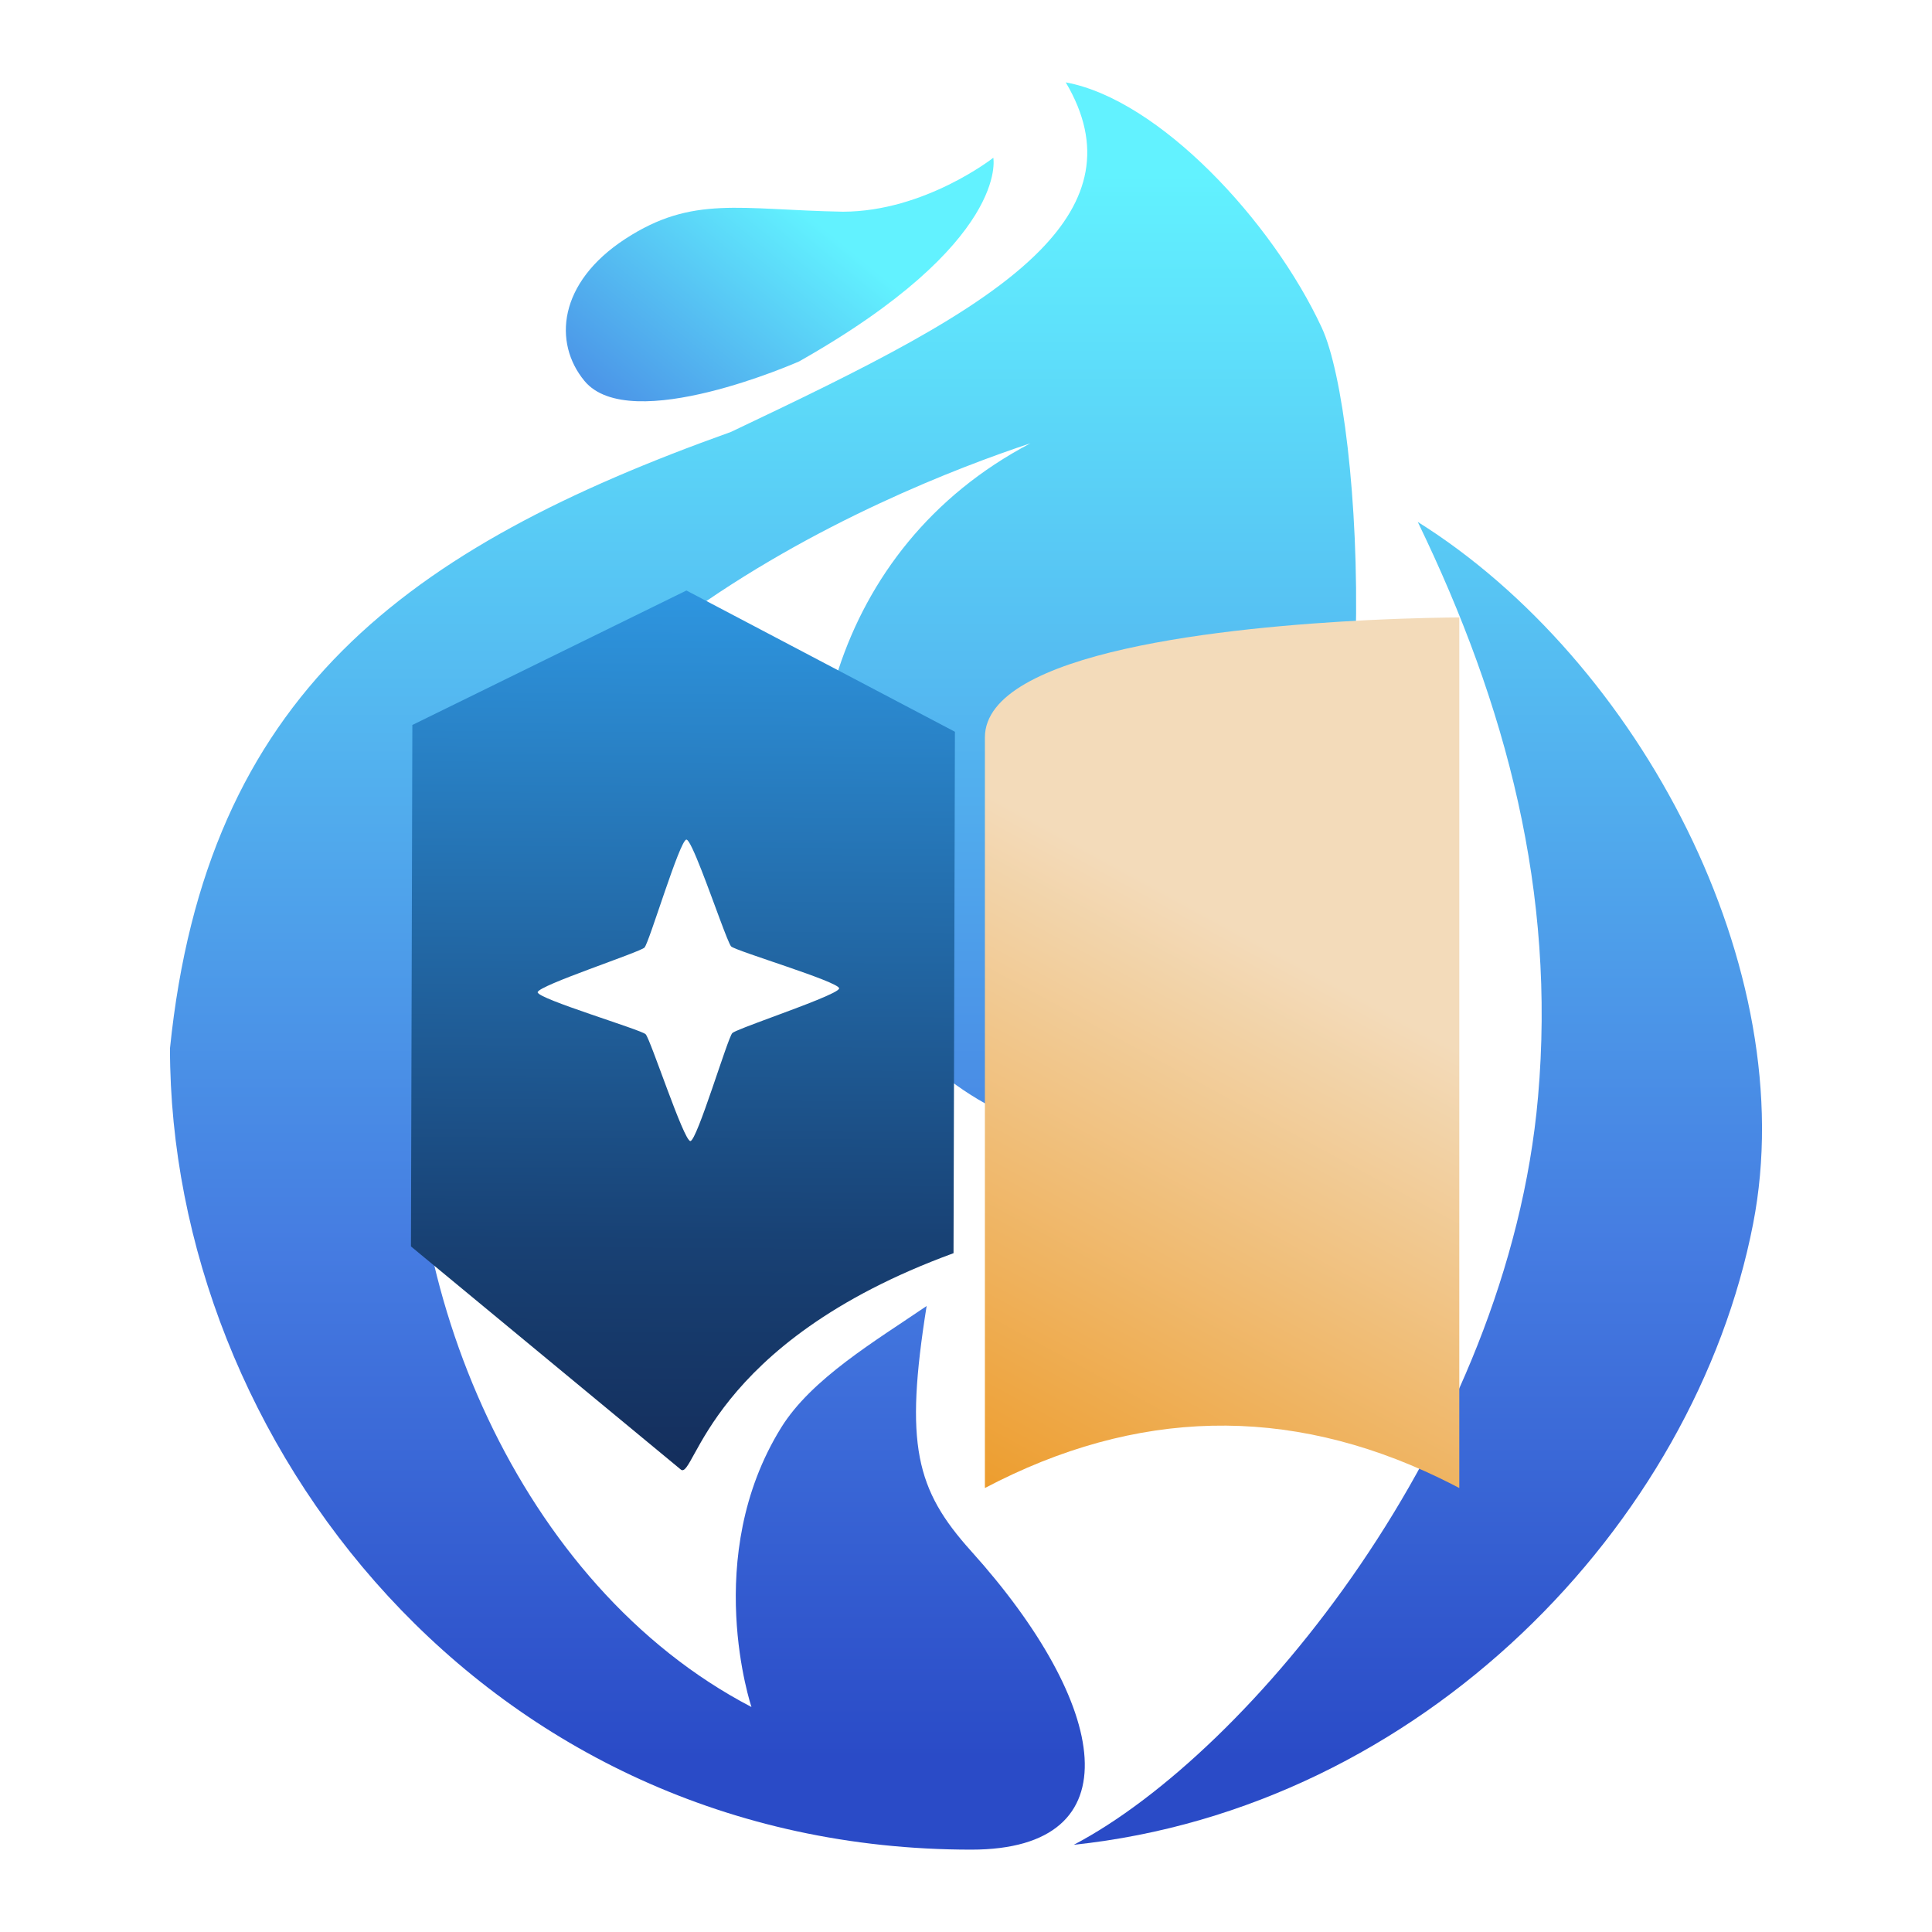
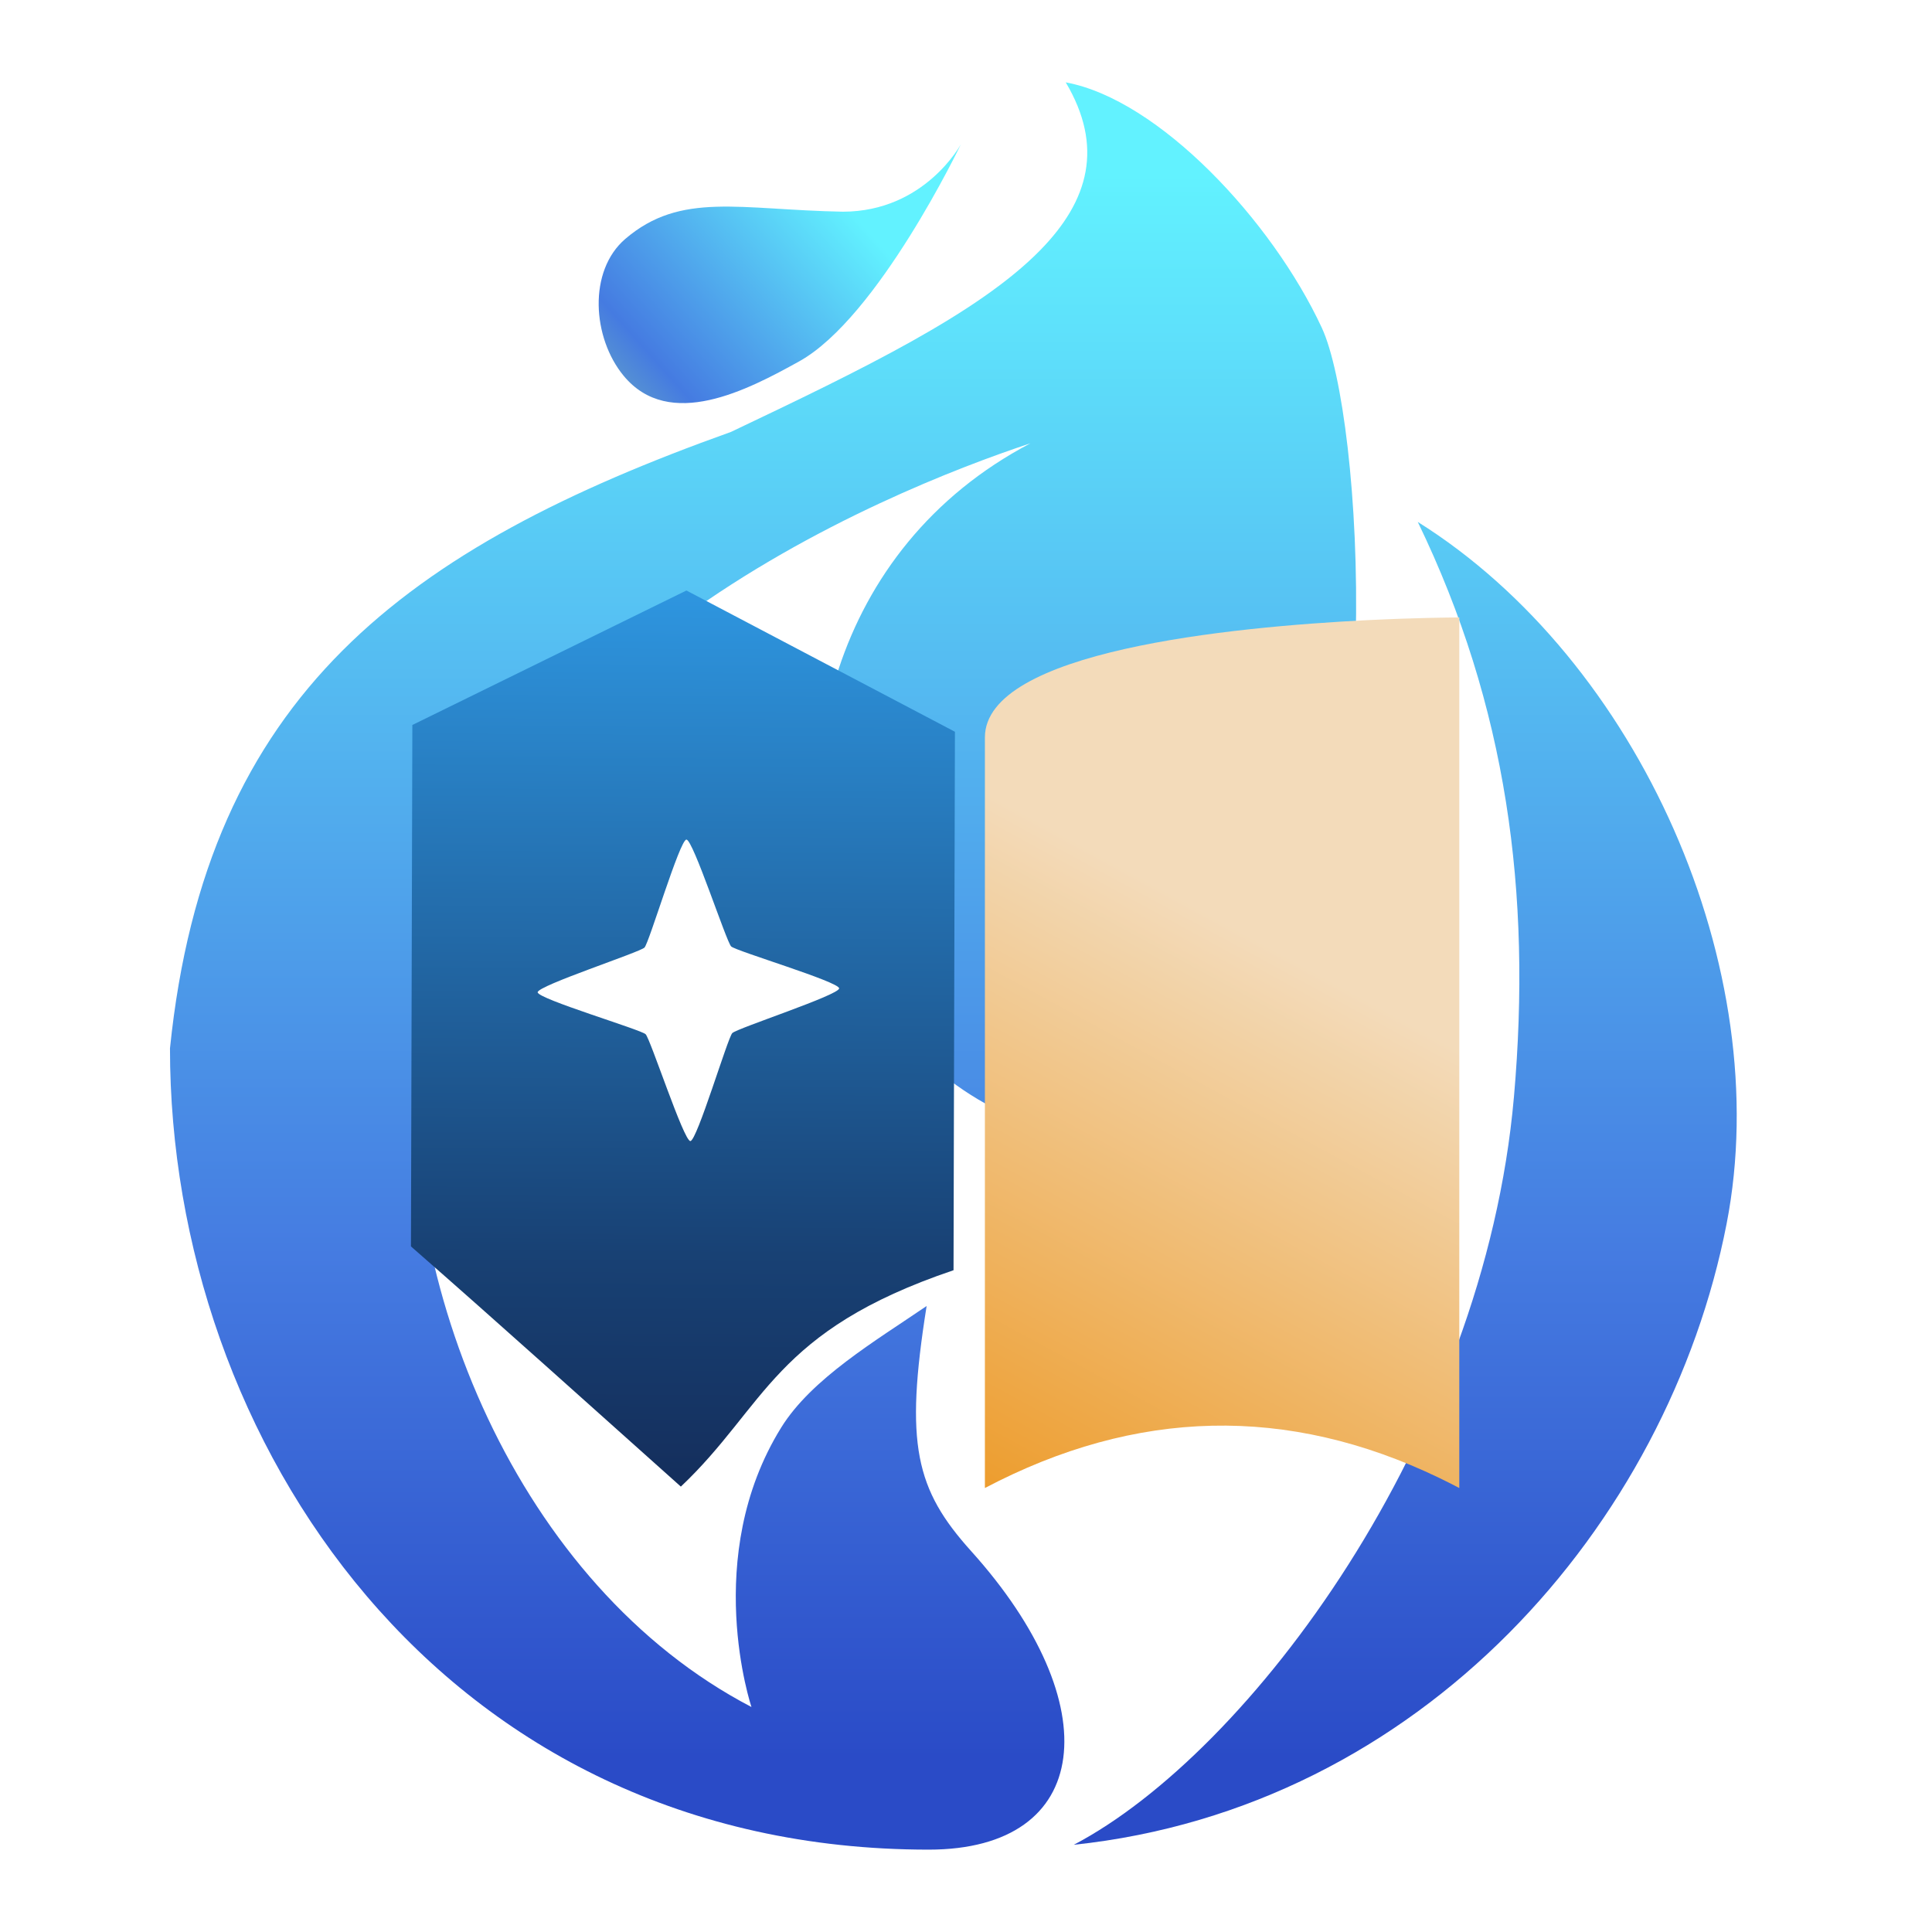
<svg xmlns="http://www.w3.org/2000/svg" xmlns:xlink="http://www.w3.org/1999/xlink" width="300mm" height="300mm" viewBox="0 0 300 300" version="1.1" id="svg1">
  <defs id="defs1">
    <linearGradient id="swatch17">
      <stop style="stop-color:#000000;stop-opacity:0.546;" offset="0" id="stop17" />
    </linearGradient>
    <linearGradient id="swatch8">
      <stop style="stop-color:#000000;stop-opacity:1;" offset="0" id="stop9" />
    </linearGradient>
    <linearGradient id="linearGradient5">
      <stop style="stop-color:#ed9d2e;stop-opacity:1;" offset="0" id="stop8" />
      <stop style="stop-color:#f3dbba;stop-opacity:1;" offset="0.617" id="stop6" />
      <stop style="stop-color:#f3dbba;stop-opacity:1;" offset="1" id="stop7" />
    </linearGradient>
    <linearGradient id="linearGradient3">
      <stop style="stop-color:#142e5c;stop-opacity:1;" offset="0" id="stop3" />
      <stop style="stop-color:#184174;stop-opacity:1;" offset="0.259" id="stop5" />
      <stop style="stop-color:#2e96e0;stop-opacity:1;" offset="1" id="stop4" />
    </linearGradient>
    <linearGradient id="linearGradient144">
      <stop style="stop-color:#5894d1;stop-opacity:1;" offset="0.072" id="stop145" />
      <stop style="stop-color:#457be1;stop-opacity:1;" offset="0.178" id="stop147" />
      <stop style="stop-color:#62f2ff;stop-opacity:1;" offset="0.798" id="stop146" />
    </linearGradient>
    <linearGradient id="linearGradient142">
      <stop style="stop-color:#2a4bc7;stop-opacity:1;" offset="0" id="stop142" />
      <stop style="stop-color:#457be1;stop-opacity:1;" offset="0.317" id="stop144" />
      <stop style="stop-color:#62f2ff;stop-opacity:1;" offset="1" id="stop143" />
    </linearGradient>
    <filter id="selectable_hidder_filter" width="1" height="1" x="0" y="0" style="color-interpolation-filters:sRGB;">
      <feComposite id="boolops_hidder_primitive" result="composite1" operator="arithmetic" in2="SourceGraphic" in="BackgroundImage" />
    </filter>
    <linearGradient id="swatch199">
      <stop style="stop-color:#1e6fbf;stop-opacity:1;" offset="0" id="stop199" />
    </linearGradient>
    <linearGradient xlink:href="#linearGradient142" id="linearGradient143" x1="148.591" y1="260.225" x2="148.591" y2="14.198" gradientUnits="userSpaceOnUse" gradientTransform="translate(0.8174256,12.78873)" />
-     <linearGradient xlink:href="#linearGradient144" id="linearGradient146" x1="83.012" y1="75.737" x2="138.016" y2="8.896" gradientUnits="userSpaceOnUse" gradientTransform="translate(0.8174256,12.78873)" />
+     <linearGradient xlink:href="#linearGradient144" id="linearGradient146" x1="92.145" y1="49.807" x2="138.016" y2="8.896" gradientUnits="userSpaceOnUse" gradientTransform="translate(0.8174256,12.78873)" />
    <linearGradient xlink:href="#linearGradient142" id="linearGradient66" gradientUnits="userSpaceOnUse" x1="148.591" y1="260.225" x2="148.591" y2="14.198" gradientTransform="translate(0.8174256,12.78873)" />
-     <linearGradient xlink:href="#linearGradient3" id="linearGradient67" gradientUnits="userSpaceOnUse" gradientTransform="matrix(1.001283,0,0,1.001283,-1.912643,12.59983)" x1="107.496" y1="215.318" x2="108.361" y2="78.992" />
+     <linearGradient xlink:href="#linearGradient3" id="linearGradient67" gradientUnits="userSpaceOnUse" gradientTransform="matrix(1.001283,0,0,1.001283,-1.912643,12.59983)" x1="107.496" y1="217.96" x2="108.361" y2="78.992" />
    <linearGradient xlink:href="#linearGradient5" id="linearGradient68" gradientUnits="userSpaceOnUse" gradientTransform="translate(2.934092,12.78873)" x1="150" y1="218.27" x2="223.664" y2="83.091" />
  </defs>
  <g id="layer1">
-     <path d="m 238.825,170.334 c -4.657,53.124 -44.866,101.824 -72.086,116.123 54.001,-5.707 96.384,-49.673 105.485,-96.436 7.691,-39.519 -17.694,-87.447 -52.073,-108.978 13.825,28.563 21.453,57.593 18.674,89.292 z" style="fill:url(#linearGradient66);fill-rule:evenodd;stroke-width:0.265" id="path46" />
-     <path d="m 165.488,12.789 c 5.913,9.977 3.595,18.338 -3.942,26.041 -9.608,9.82 -27.699,18.57 -48.035,28.236 -50.427,18.029 -81.484,40.683 -87.116,95.723 -0.001,60.9 48.807,124.423 124.423,124.422 25.512,4.7e-4 21.413,-22.552 -0.011,-46.346 -8.63,-9.585 -10.347,-16.574 -6.92,-38.07 -7.953,5.429 -17.87,11.273 -22.586,18.879 -12.455,20.09 -4.614,43.389 -4.614,43.389 -36.176,-18.853 -55.607,-65.807 -52.079,-104.595 5.199,-57.151 73.168,-84.26 95.401,-91.635 -31.112,16.346 -38.432,51.308 -29.72,77.602 4.77,14.397 39.86,51.435 66.696,11.696 18.71,-27.705 14.612,-93.561 8.268,-107.227 C 197.522,34.252 179.931,15.444 165.488,12.789 Z" style="fill:url(#linearGradient143);fill-rule:evenodd;stroke-width:0.265" id="path43" />
-     <path d="m 154.242,24.497 c 0,0 -10.628,8.36 -23.358,8.376 -16.028,-0.292 -23.32,-2.596 -33.775,4.213 -10.454,6.809 -11.231,16.157 -6.358,22.058 7.104,8.603 33.333,-3.022 33.333,-3.022 32.755,-18.534 30.157,-31.624 30.157,-31.624 z" style="display:inline;fill:url(#linearGradient146);fill-rule:evenodd;stroke-width:0.265" id="path55" />
-     <path id="path52" style="display:inline;fill:url(#linearGradient67);fill-rule:evenodd;stroke-width:0.265" d="m 106.588,91.693 -42.558,20.882 -0.217,80.967 1.54,1.274 40.368,33.378 c 2.174,1.718 4.167,-19.641 42.342,-33.599 l 0.059,-22.011 0.158,-58.956 -27.117,-14.267 -12.061,-6.346 z m 0,38.679 c 0.37,-0.005 1.28,2.053 2.326,4.722 1.858,4.74 4.149,11.408 4.62,11.867 0.737,0.718 16.752,5.482 16.766,6.511 0.008,0.617 -5.712,2.73 -10.441,4.481 -3.15,1.166 -5.861,2.171 -6.148,2.465 -0.718,0.737 -5.482,16.752 -6.511,16.765 -1.029,0.013 -6.21,-15.872 -6.947,-16.59 -0.737,-0.718 -16.751,-5.482 -16.765,-6.511 -0.013,-1.029 15.872,-6.21 16.59,-6.946 0.718,-0.737 5.482,-16.751 6.51,-16.765 z" />
+     <path d="m 235.083,170.334 c -4.657,53.124 -41.124,101.824 -68.344,116.123 54.001,-5.707 92.268,-49.673 101.369,-96.436 7.691,-39.519 -13.578,-87.447 -47.957,-108.978 13.825,28.563 17.711,57.593 14.933,89.292 z" style="fill:url(#linearGradient66);fill-rule:evenodd;stroke-width:0.265" id="path46" />
+     <path d="m 165.488,12.789 c 5.913,9.977 3.595,18.338 -3.942,26.041 -9.608,9.82 -27.699,18.57 -48.035,28.236 -50.427,18.029 -81.484,40.683 -87.116,95.723 -0.001,60.9 42.193,124.423 117.808,124.422 25.512,4.7e-4 28.028,-22.552 6.604,-46.346 -8.63,-9.585 -10.347,-16.574 -6.92,-38.07 -7.953,5.429 -17.87,11.273 -22.586,18.879 -12.455,20.09 -4.614,43.389 -4.614,43.389 -36.176,-18.853 -55.607,-65.807 -52.079,-104.595 5.199,-57.151 73.168,-84.26 95.401,-91.635 -31.112,16.346 -38.432,51.308 -29.72,77.602 4.77,14.397 39.86,51.435 66.696,11.696 18.71,-27.705 14.612,-93.561 8.268,-107.227 C 197.522,34.252 179.931,15.444 165.488,12.789 Z" style="fill:url(#linearGradient143);fill-rule:evenodd;stroke-width:0.265" id="path43" />
+     <path d="m 149.215,22.38 c 0,0 -5.601,10.477 -18.331,10.492 -16.028,-0.292 -25.149,-3.158 -33.775,4.213 -5.817,4.971 -5.145,15.364 -0.273,21.264 7.104,8.603 19.277,2.189 27.248,-2.228 12.266,-6.798 25.13,-33.741 25.13,-33.741 z" style="display:inline;fill:url(#linearGradient146);fill-rule:evenodd;stroke-width:0.265" id="path55" />
+     <path id="path52" style="display:inline;fill:url(#linearGradient67);fill-rule:evenodd;stroke-width:0.265" d="M 106.588,91.693 64.03,112.576 63.813,193.542 c 14.073,12.311 27.957,24.847 41.909,37.297 13.287,-12.569 14.354,-24.139 42.342,-33.599 l 0.059,-24.656 0.158,-58.956 z m 0,38.679 c 1.032,-0.014 6.2,15.862 6.946,16.589 0.737,0.718 16.752,5.482 16.766,6.511 0.013,1.036 -15.862,6.199 -16.59,6.946 -0.718,0.737 -5.482,16.752 -6.511,16.765 -1.029,0.013 -6.21,-15.872 -6.947,-16.59 -0.737,-0.718 -16.751,-5.482 -16.765,-6.511 -0.013,-1.029 15.872,-6.21 16.59,-6.946 0.718,-0.737 5.482,-16.751 6.51,-16.765 z" />
    <path id="path48" style="display:inline;fill:url(#linearGradient68);fill-rule:evenodd" d="m 226.598,95.879 c 0,0 -0.092,2.81e-4 -0.269,0.001 -1.231,0.006 -6.584,0.051 -13.882,0.411 -21.396,1.056 -59.513,4.819 -59.513,18.224 v 58.257 58.287 c 23.505,-12.369 47.01,-12.897 70.516,-1.585 1.049,0.505 2.099,1.033 3.148,1.585 V 222.868 96.569 Z" />
  </g>
</svg>
